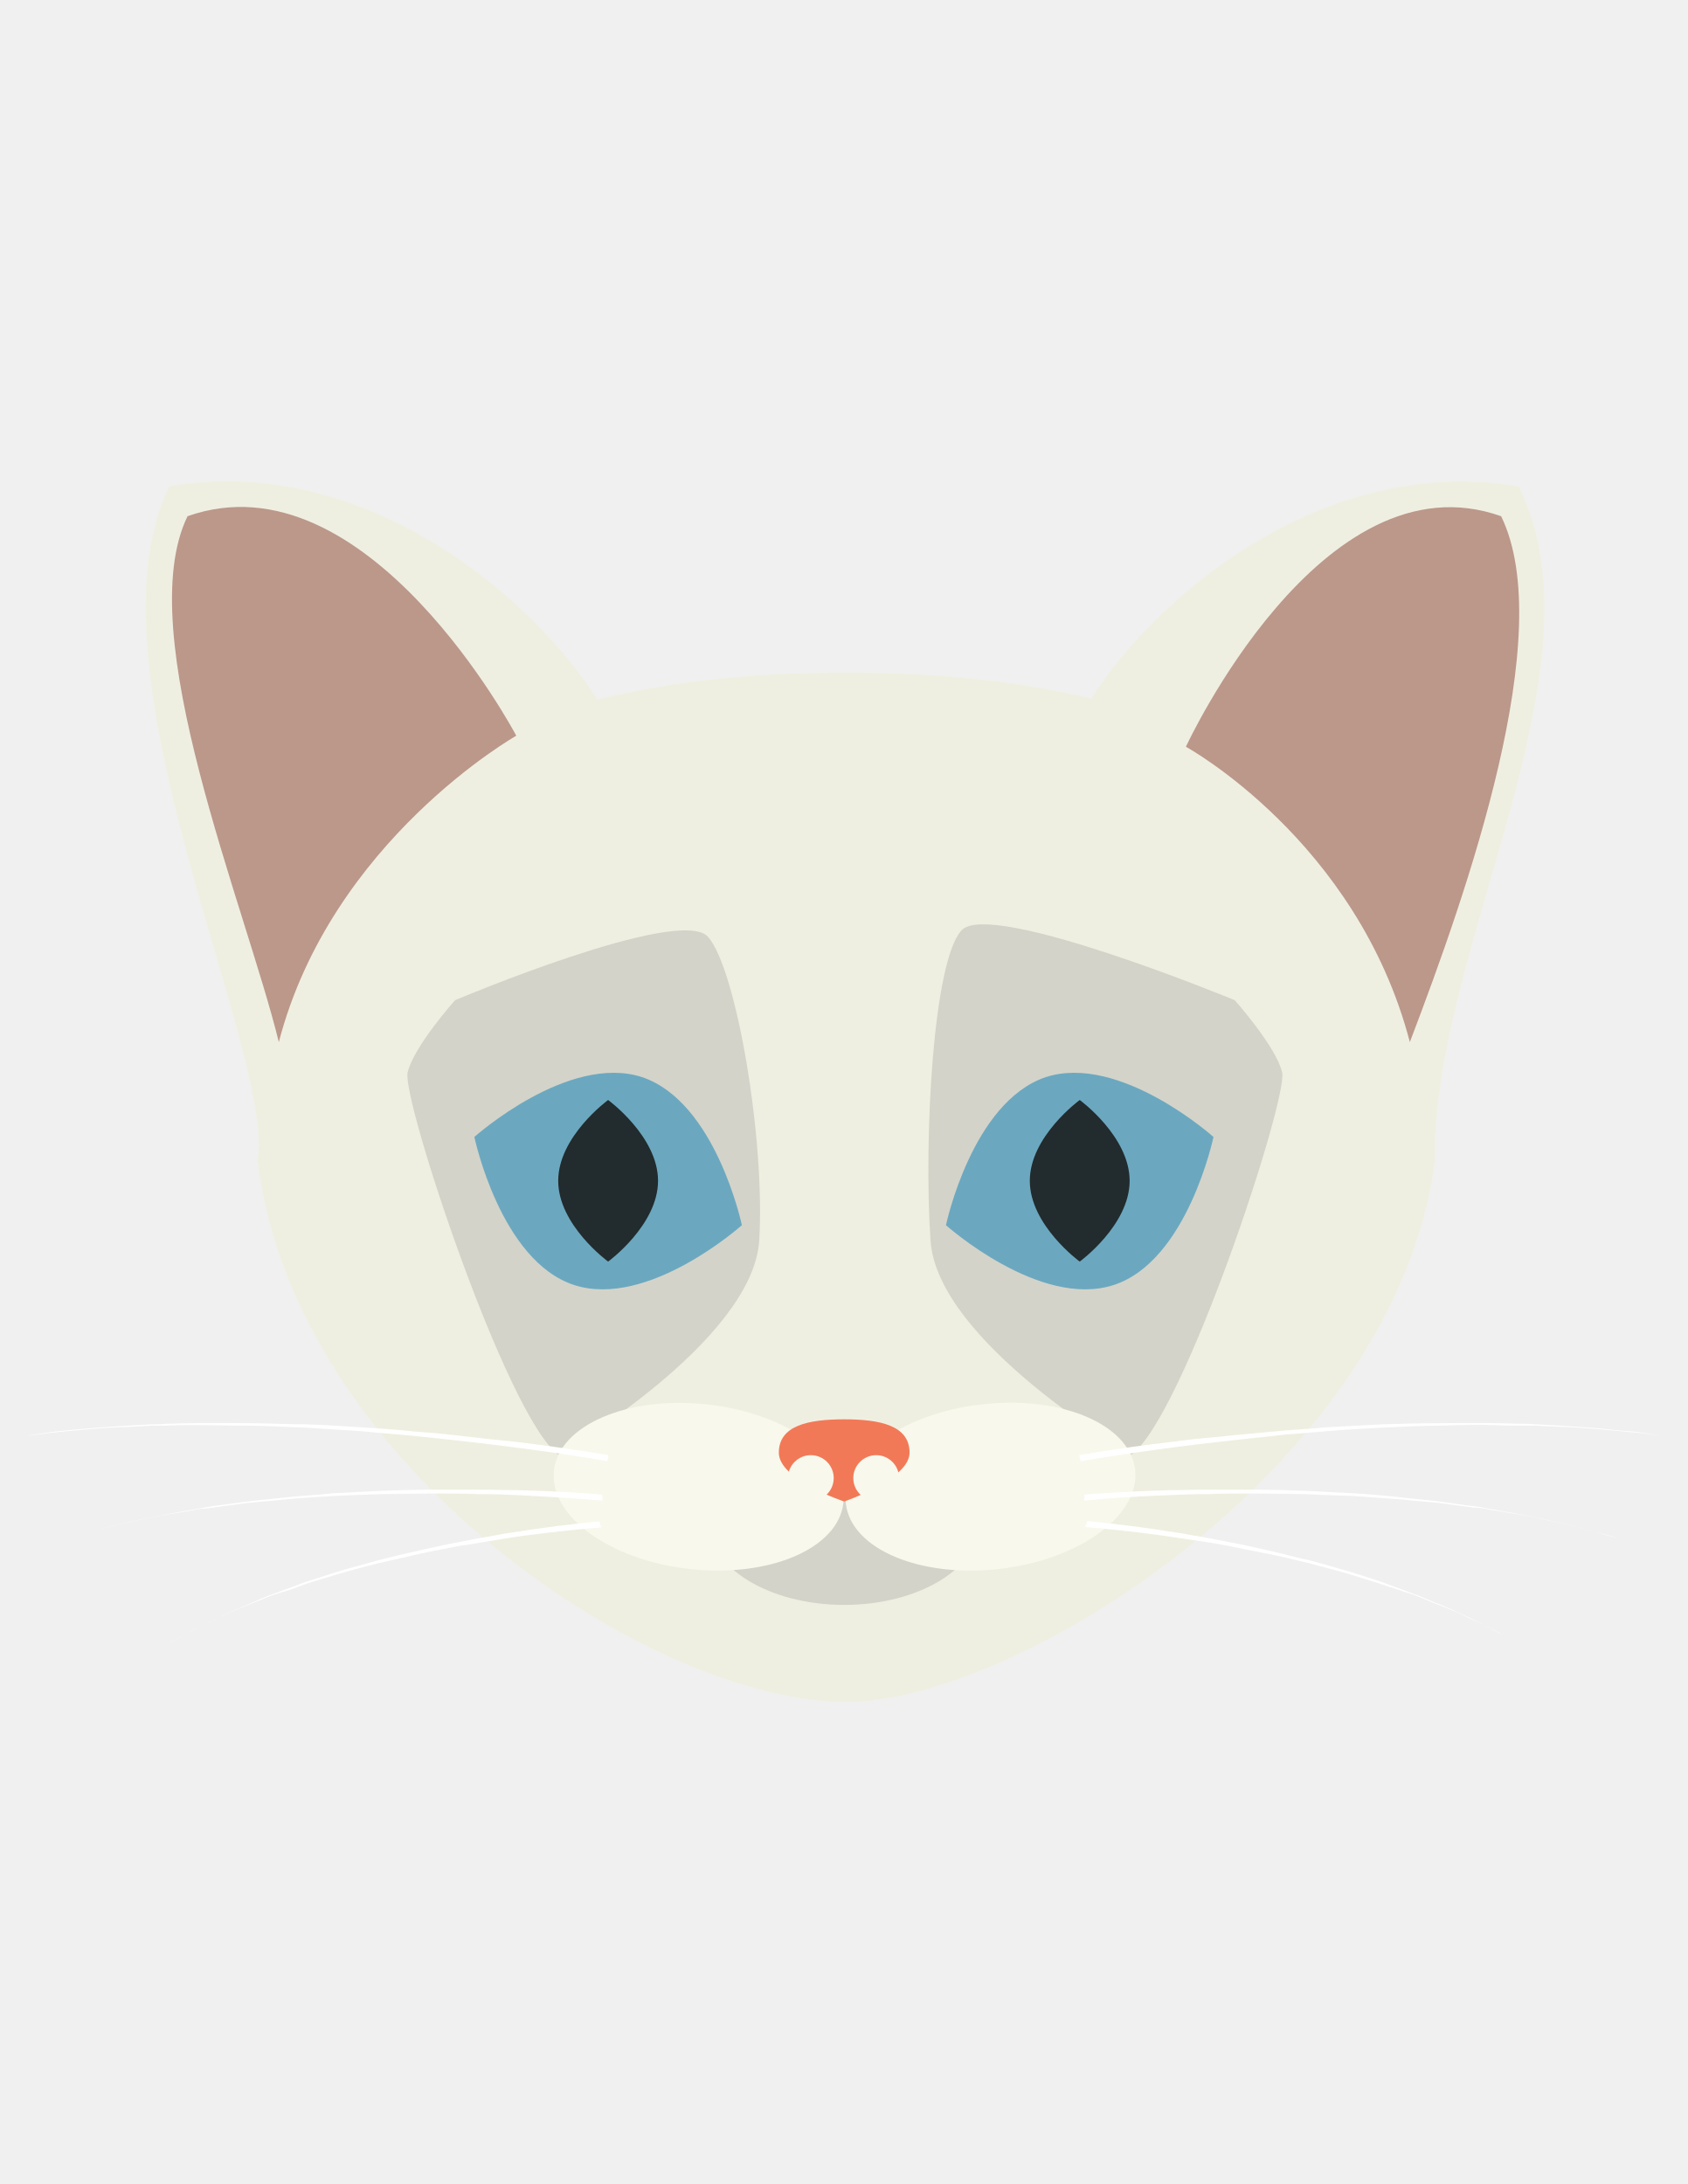
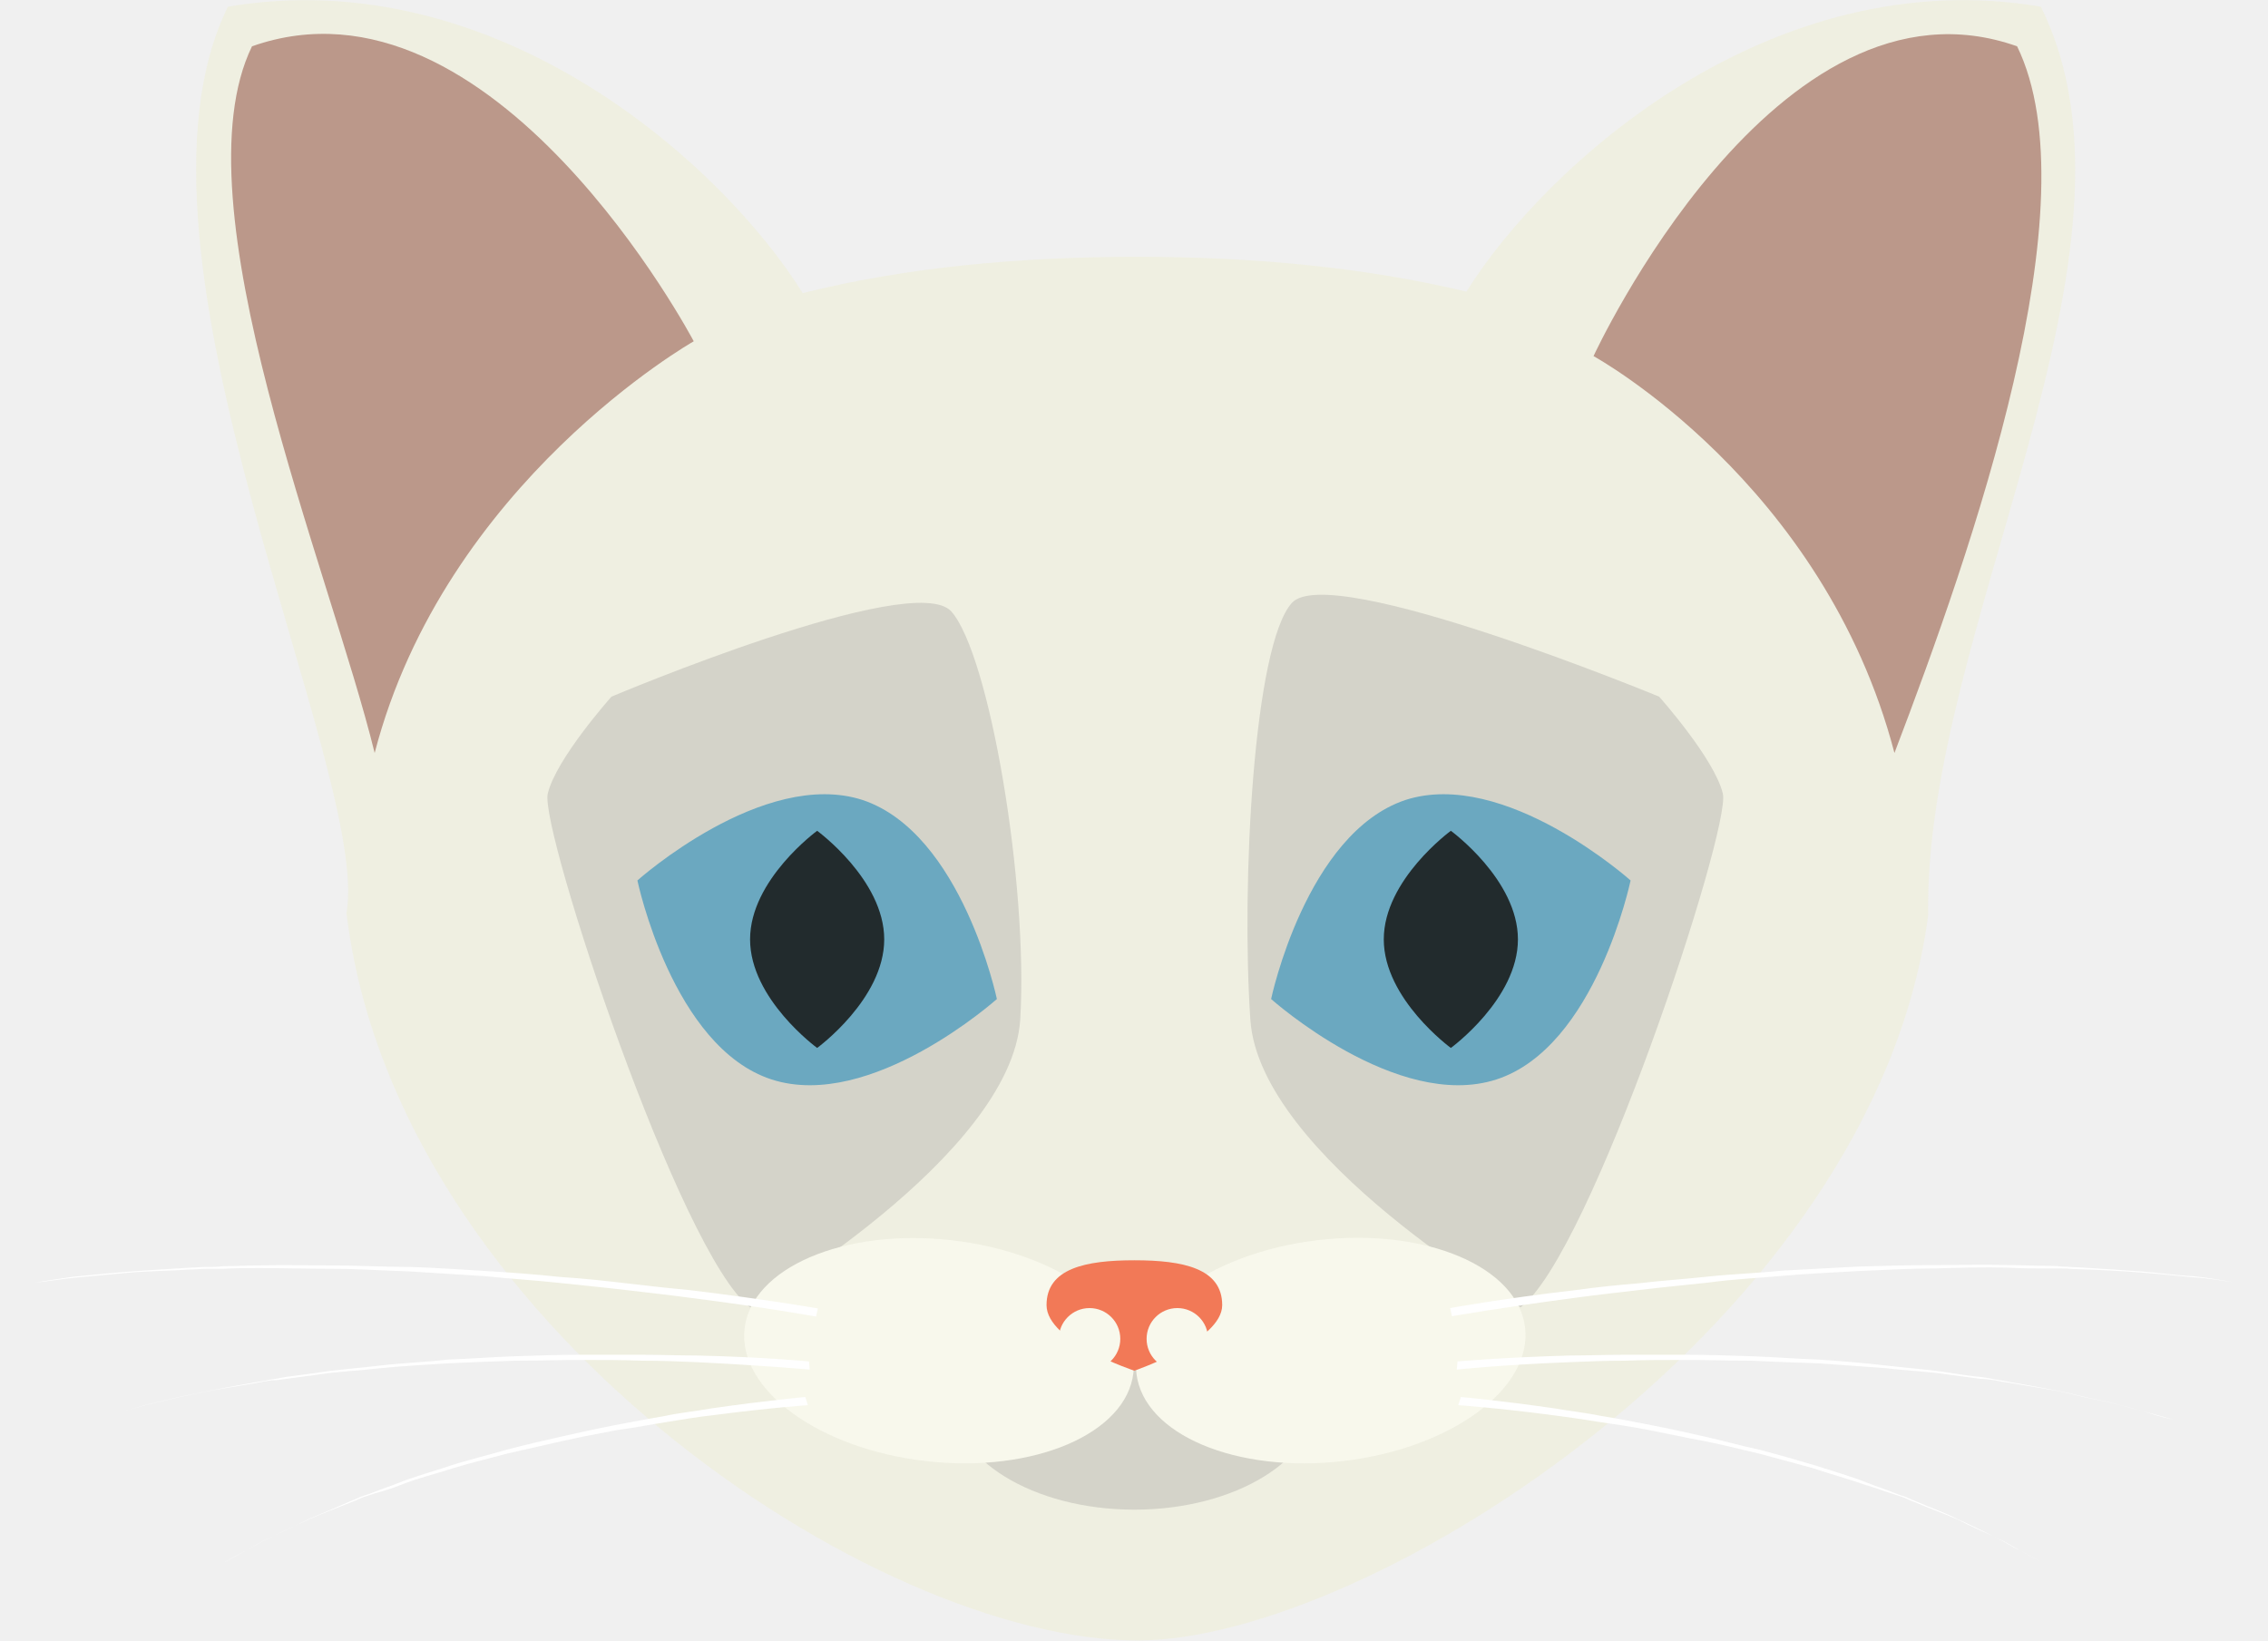
- <svg xmlns="http://www.w3.org/2000/svg" version="1.1" id="Layer_1" x="0px" y="0px" viewBox="0 0 612 792" enable-background="new 0 0 612 792" xml:space="preserve">
+ <svg xmlns="http://www.w3.org/2000/svg" version="1.1" id="Layer_1" x="0px" y="0px" viewBox="0 0 612 442.7" enable-background="new 0 0 612 442.7" xml:space="preserve">
  <g>
-     <path fill="#EFEFE1" d="M479.9,422.6" />
-     <path fill="#EFEFE1" d="M550.7,176.4c-72.7-12.3-133.5,42.5-155,76.9c-27.1-6.5-57.2-9.4-88.8-9.4c-32.2,0-62.8,2.9-90.3,9.8l0,0   c-21.5-34.4-82.3-89.7-155.2-77.4c-32.6,66.2,38.7,206.4,32,244.6l0,0c13.2,110,142.2,196.3,213.5,196.3   c62.2,0,198.8-85.9,213.3-195.7C519,344.8,583.4,242.4,550.7,176.4z" />
-     <path fill="#BB988A" d="M187.2,266.8c0,0-54.1-102.6-119.2-79.6c-20.6,42.3,21,141.3,33.1,190.7   C120.1,304.8,187.2,266.8,187.2,266.8z" />
-     <path fill="#BB988A" d="M430,270.8c0,0,49.2-106.7,114.3-83.6c20.6,42.3-12.1,135.7-33.1,190.7C492.1,304.8,430,270.8,430,270.8z" />
-     <path fill="#D4D3C9" d="M202.4,527.5c0,0,70.4-40.7,72.9-77.6c2.2-36.7-8.3-98.6-18.6-110.2c-10.3-11.4-91.7,23-91.7,23   s-15,16.8-17.2,26.2C145.6,398.5,183.6,513.4,202.4,527.5" />
-     <path fill="#D4D3C9" d="M410.3,527.5c0,0-70.4-40.7-72.9-77.6c-2.5-36.9,0.9-101.1,11.2-112.5c10.3-11.4,99.1,25.3,99.1,25.3   s15,16.8,17.2,26.2C467.1,398.5,429.3,513.4,410.3,527.5" />
-     <path fill="#6BA8C0" d="M269,444.3c0,0-34,30.4-60.8,21.7S172,412.3,172,412.3s34-30.4,60.8-21.7C259.6,399.6,269,444.3,269,444.3z   " />
-     <path fill="#6BA8C0" d="M343,444.3c0,0,34,30.4,60.8,21.7c26.8-8.7,36.2-53.7,36.2-53.7s-34-30.4-60.8-21.7   C352.4,399.6,343,444.3,343,444.3z" />
-     <path fill="#222B2D" d="M409.6,428.2c0,16.1-18.1,29.3-18.1,29.3s-18.1-13.2-18.1-29.3s18.1-29.3,18.1-29.3   S409.6,412.1,409.6,428.2z" />
-     <path fill="#222B2D" d="M238.6,428.2c0,16.1-18.1,29.3-18.1,29.3s-18.1-13.2-18.1-29.3s18.1-29.3,18.1-29.3   S238.6,412.1,238.6,428.2z" />
-     <path fill="#FFFFFF" d="M228.3,527.5" />
-     <ellipse fill="#D4D3C9" cx="306.1" cy="551.6" rx="49.4" ry="30.4" />
-     <ellipse transform="matrix(0.1122 -0.9937 0.9937 0.1122 -310.7982 730.3698)" fill="#F8F8EC" cx="253.3" cy="539.1" rx="30" ry="52.8" />
-     <ellipse transform="matrix(-0.1175 -0.9931 0.9931 -0.1175 -134.0437 959.0867)" fill="#F8F8EC" cx="359.1" cy="539.1" rx="30" ry="52.8" />
-     <path fill="#F27957" d="M329.8,526.8c0,9.6-23.7,17.7-23.7,17.7s-23.7-7.8-23.7-17.7c0-9.8,10.5-12.1,23.7-12.1   S329.8,517,329.8,526.8z" />
-     <circle fill="#F8F8EC" cx="294" cy="536" r="8.3" />
-     <circle fill="#F8F8EC" cx="317.7" cy="536" r="8.3" />
+     <path fill="#EFEFE1" d="M479.9,248" />
+     <path fill="#EFEFE1" d="M550.7,1.8c-72.7-12.3-133.5,42.5-155,76.9c-27.1-6.5-57.2-9.4-88.8-9.4c-32.2,0-62.8,2.9-90.3,9.8l0,0   C195.2,44.7,134.4-10.5,61.5,1.8c-32.6,66.2,38.7,206.4,32,244.6l0,0c13.2,110,142.2,196.3,213.5,196.3   c62.2,0,198.8-85.9,213.3-195.7C519,170.1,583.4,67.7,550.7,1.8z" />
+     <path fill="#BB988A" d="M187.2,92.1c0,0-54.1-102.6-119.2-79.6c-20.6,42.3,21,141.3,33.1,190.7C120.1,130.1,187.2,92.1,187.2,92.1z   " />
+     <path fill="#BB988A" d="M430,96.1c0,0,49.2-106.7,114.3-83.6c20.6,42.3-12.1,135.7-33.1,190.7C492.1,130.1,430,96.1,430,96.1z" />
+     <path fill="#D4D3C9" d="M202.4,352.8c0,0,70.4-40.7,72.9-77.6c2.2-36.7-8.3-98.6-18.6-110.2c-10.3-11.4-91.7,23-91.7,23   s-15,16.8-17.2,26.2C145.6,223.8,183.6,338.7,202.4,352.8" />
+     <path fill="#D4D3C9" d="M410.3,352.8c0,0-70.4-40.7-72.9-77.6c-2.5-36.9,0.9-101.1,11.2-112.5c10.3-11.4,99.1,25.3,99.1,25.3   s15,16.8,17.2,26.2C467.1,223.8,429.3,338.7,410.3,352.8" />
+     <path fill="#6BA8C0" d="M269,269.6c0,0-34,30.4-60.8,21.7c-26.8-8.7-36.2-53.7-36.2-53.7s34-30.4,60.8-21.7   C259.6,224.9,269,269.6,269,269.6z" />
+     <path fill="#6BA8C0" d="M343,269.6c0,0,34,30.4,60.8,21.7c26.8-8.7,36.2-53.7,36.2-53.7s-34-30.4-60.8-21.7   C352.4,224.9,343,269.6,343,269.6z" />
+     <path fill="#222B2D" d="M409.6,253.5c0,16.1-18.1,29.3-18.1,29.3s-18.1-13.2-18.1-29.3s18.1-29.3,18.1-29.3   S409.6,237.4,409.6,253.5z" />
+     <path fill="#222B2D" d="M238.6,253.5c0,16.1-18.1,29.3-18.1,29.3s-18.1-13.2-18.1-29.3s18.1-29.3,18.1-29.3   S238.6,237.4,238.6,253.5z" />
+     <path fill="#FFFFFF" d="M228.3,352.8" />
+     <ellipse fill="#D4D3C9" cx="306.1" cy="377" rx="49.4" ry="30.4" />
+     <ellipse transform="matrix(0.1122 -0.9937 0.9937 0.1122 -137.2438 575.309)" fill="#F8F8EC" cx="253.3" cy="364.5" rx="30" ry="52.8" />
+     <ellipse transform="matrix(-0.1175 -0.9931 0.9931 -0.1175 39.4037 763.908)" fill="#F8F8EC" cx="359.1" cy="364.4" rx="30" ry="52.8" />
+     <path fill="#F27957" d="M329.8,352.2c0,9.6-23.7,17.7-23.7,17.7s-23.7-7.8-23.7-17.7s10.5-12.1,23.7-12.1S329.8,342.3,329.8,352.2z   " />
+     <circle fill="#F8F8EC" cx="294" cy="361.3" r="8.3" />
+     <circle fill="#F8F8EC" cx="317.7" cy="361.3" r="8.3" />
    <g>
-       <path fill="#FFFFFF" d="M220.2,529.9c0,0-13.6-2.5-34.2-5.1c-5.1-0.7-10.7-1.3-16.5-2s-12.1-1.3-18.6-2    c-6.5-0.7-13.2-1.1-19.9-1.8c-6.7-0.4-13.6-0.9-20.6-1.3c-6.9-0.2-13.9-0.7-20.6-0.7s-13.4-0.2-19.9-0.2c-3.4,0-6.5,0-9.6,0.2    c-1.6,0-3.1,0-4.7,0c-1.6,0-3.1,0.2-4.5,0.2c-6,0.4-11.6,0.4-16.8,0.9c-5.1,0.4-9.8,0.9-14.1,1.3c-4.2,0.4-7.8,1.1-10.7,1.3    c-6,0.9-9.4,1.3-9.4,1.3s3.4-0.4,9.4-1.3c2.9-0.4,6.7-1.1,10.7-1.6c4.2-0.4,8.9-0.9,14.1-1.3c5.1-0.4,10.7-0.7,16.8-1.1    c1.6,0,2.9-0.2,4.5-0.2c1.6,0,3.1,0,4.7-0.2c3.1,0,6.3-0.2,9.6-0.2c6.5-0.2,13.2,0,20.1,0c6.7,0,13.6,0.4,20.6,0.4    c6.9,0.2,13.9,0.7,20.6,1.1c6.7,0.4,13.4,0.9,19.9,1.6c6.5,0.4,12.7,1.1,18.6,1.8c6,0.7,11.4,1.3,16.8,1.8    c20.6,2.5,34.2,4.9,34.2,4.9L220.2,529.9z" />
+       <path fill="#FFFFFF" d="M220.2,355.3c0,0-13.6-2.5-34.2-5.1c-5.1-0.7-10.7-1.3-16.5-2c-5.8-0.7-12.1-1.3-18.6-2    c-6.5-0.7-13.2-1.1-19.9-1.8c-6.7-0.4-13.6-0.9-20.6-1.3c-6.9-0.2-13.9-0.7-20.6-0.7s-13.4-0.2-19.9-0.2c-3.4,0-6.5,0-9.6,0.2    c-1.6,0-3.1,0-4.7,0s-3.1,0.2-4.5,0.2c-6,0.4-11.6,0.4-16.8,0.9s-9.8,0.9-14.1,1.3c-4.2,0.4-7.8,1.1-10.7,1.3    c-6,0.9-9.4,1.3-9.4,1.3s3.4-0.4,9.4-1.3c2.9-0.4,6.7-1.1,10.7-1.6c4.2-0.4,8.9-0.9,14.1-1.3c5.1-0.4,10.7-0.7,16.8-1.1    c1.6,0,2.9-0.2,4.5-0.2s3.1,0,4.7-0.2c3.1,0,6.3-0.2,9.6-0.2c6.5-0.2,13.2,0,20.1,0c6.7,0,13.6,0.4,20.6,0.4    c6.9,0.2,13.9,0.7,20.6,1.1c6.7,0.4,13.4,0.9,19.9,1.6c6.5,0.4,12.7,1.1,18.6,1.8c6,0.7,11.4,1.3,16.8,1.8    c20.6,2.5,34.2,4.9,34.2,4.9L220.2,355.3z" />
    </g>
    <g>
-       <path fill="#FFFFFF" d="M218.5,544.2c0,0-12.1-1.1-30.4-2c-4.5-0.2-9.4-0.4-14.8-0.4c-5.1-0.2-10.7-0.2-16.5-0.2    c-5.8,0-11.6,0.2-17.7,0.2c-6,0.2-12.1,0.4-18.1,0.7c-6,0.4-12.1,0.7-18.1,1.3c-6,0.7-11.9,0.9-17.4,1.8c-2.9,0.4-5.6,0.7-8.3,1.1    c-1.3,0.2-2.7,0.4-4,0.4c-1.3,0.2-2.7,0.4-4,0.7c-5.1,0.9-10.1,1.6-14.5,2.5s-8.5,1.8-12.1,2.7c-3.6,0.7-6.7,1.8-9.4,2.5    c-5.1,1.3-8,2.2-8,2.2s2.9-0.9,8-2.2c2.7-0.7,5.6-1.8,9.2-2.5c3.6-0.9,7.6-1.8,12.1-2.7c4.5-0.9,9.4-1.8,14.5-2.7    c1.3-0.2,2.7-0.4,4-0.7s2.7-0.4,4-0.7c2.7-0.4,5.6-0.7,8.3-1.1c5.6-0.9,11.6-1.3,17.4-2c6-0.7,12.1-0.9,18.1-1.6    c6-0.2,12.1-0.7,18.1-0.9c6-0.2,11.9-0.4,17.7-0.4s11.2,0,16.5,0c5.1,0,10.3,0.2,14.8,0.2c18.3,0.4,30.4,1.6,30.4,1.6L218.5,544.2    z" />
+       <path fill="#FFFFFF" d="M218.5,369.6c0,0-12.1-1.1-30.4-2c-4.5-0.2-9.4-0.4-14.8-0.4c-5.1-0.2-10.7-0.2-16.5-0.2    s-11.6,0.2-17.7,0.2c-6,0.2-12.1,0.4-18.1,0.7c-6,0.4-12.1,0.7-18.1,1.3c-6,0.7-11.9,0.9-17.4,1.8c-2.9,0.4-5.6,0.7-8.3,1.1    c-1.3,0.2-2.7,0.4-4,0.4c-1.3,0.2-2.7,0.4-4,0.7c-5.1,0.9-10.1,1.6-14.5,2.5c-4.5,0.9-8.5,1.8-12.1,2.7c-3.6,0.7-6.7,1.8-9.4,2.5    c-5.1,1.3-8,2.2-8,2.2s2.9-0.9,8-2.2c2.7-0.7,5.6-1.8,9.2-2.5c3.6-0.9,7.6-1.8,12.1-2.7s9.4-1.8,14.5-2.7c1.3-0.2,2.7-0.4,4-0.7    c1.3-0.2,2.7-0.4,4-0.7c2.7-0.4,5.6-0.7,8.3-1.1c5.6-0.9,11.6-1.3,17.4-2c6-0.7,12.1-0.9,18.1-1.6c6-0.2,12.1-0.7,18.1-0.9    c6-0.2,11.9-0.4,17.7-0.4s11.2,0,16.5,0c5.1,0,10.3,0.2,14.8,0.2c18.3,0.4,30.4,1.6,30.4,1.6L218.5,369.6z" />
    </g>
    <g>
-       <path fill="#FFFFFF" d="M218,553.9c0,0-10.3,0.7-25.5,2.7c-3.8,0.4-8,1.1-12.3,1.8c-4.5,0.7-8.9,1.6-13.6,2.2    c-4.7,0.9-9.6,1.8-14.5,2.9c-4.9,1.1-9.8,2.2-15,3.4c-4.9,1.3-9.8,2.5-14.8,4c-4.9,1.6-9.6,2.7-14.1,4.5c-2.2,0.9-4.5,1.6-6.7,2.2    c-1.1,0.4-2.2,0.7-3.4,1.1c-1.1,0.4-2,0.9-3.1,1.3c-4,1.6-8,3.1-11.6,4.7c-3.6,1.6-6.7,3.1-9.6,4.5c-2.9,1.3-5.1,2.7-7.2,3.8    c-4,2.2-6.3,3.4-6.3,3.4s2.2-1.3,6.3-3.4c2-1.1,4.2-2.5,7.2-3.8c2.9-1.3,6-2.9,9.4-4.5c3.6-1.6,7.4-3.1,11.4-4.9    c1.1-0.4,2-0.9,3.1-1.3c1.1-0.4,2.2-0.7,3.1-1.1c2.2-0.9,4.5-1.6,6.7-2.5c4.5-1.8,9.4-3.1,14.1-4.7c4.9-1.6,9.8-2.7,14.8-4.2    c4.9-1.3,10.1-2.5,15-3.6c4.9-1.1,9.8-2.2,14.5-3.1s9.4-1.8,13.6-2.5c4.2-0.9,8.5-1.3,12.3-2c15.2-2.2,25.5-3.1,25.5-3.1    L218,553.9z" />
+       <path fill="#FFFFFF" d="M218,379.2c0,0-10.3,0.7-25.5,2.7c-3.8,0.4-8,1.1-12.3,1.8c-4.5,0.7-8.9,1.6-13.6,2.2    c-4.7,0.9-9.6,1.8-14.5,2.9s-9.8,2.2-15,3.4c-4.9,1.3-9.8,2.5-14.8,4c-4.9,1.6-9.6,2.7-14.1,4.5c-2.2,0.9-4.5,1.6-6.7,2.2    c-1.1,0.4-2.2,0.7-3.4,1.1c-1.1,0.4-2,0.9-3.1,1.3c-4,1.6-8,3.1-11.6,4.7c-3.6,1.6-6.7,3.1-9.6,4.5c-2.9,1.3-5.1,2.7-7.2,3.8    c-4,2.2-6.3,3.4-6.3,3.4s2.2-1.3,6.3-3.4c2-1.1,4.2-2.5,7.2-3.8c2.9-1.3,6-2.9,9.4-4.5c3.6-1.6,7.4-3.1,11.4-4.9    c1.1-0.4,2-0.9,3.1-1.3c1.1-0.4,2.2-0.7,3.1-1.1c2.2-0.9,4.5-1.6,6.7-2.5c4.5-1.8,9.4-3.1,14.1-4.7c4.9-1.6,9.8-2.7,14.8-4.2    c4.9-1.3,10.1-2.5,15-3.6c4.9-1.1,9.8-2.2,14.5-3.1c4.7-0.9,9.4-1.8,13.6-2.5c4.2-0.9,8.5-1.3,12.3-2c15.2-2.2,25.5-3.1,25.5-3.1    L218,379.2z" />
    </g>
    <g>
-       <path fill="#FFFFFF" d="M391.3,527.7c0,0,13.6-2.5,34.2-4.9c5.1-0.7,10.7-1.3,16.8-1.8c5.8-0.7,12.1-1.1,18.6-1.8    c6.5-0.7,13.2-0.9,19.9-1.6c6.7-0.4,13.6-0.7,20.6-1.1c6.9-0.2,13.9-0.4,20.6-0.4c6.7,0,13.6-0.2,20.1,0c3.4,0,6.5,0.2,9.6,0.2    c1.6,0,3.1,0,4.7,0.2c1.6,0,3.1,0.2,4.5,0.2c6,0.4,11.6,0.7,16.8,1.1s9.8,1.1,14.1,1.3c4.2,0.4,7.8,1.1,10.7,1.6    c6,0.9,9.4,1.3,9.4,1.3s-3.4-0.4-9.4-1.3c-2.9-0.4-6.7-1.1-10.7-1.3c-4.2-0.4-8.9-0.9-14.1-1.3c-5.1-0.4-10.7-0.7-16.8-0.9    c-1.6,0-2.9-0.2-4.5-0.2c-1.6,0-3.1,0-4.7,0c-3.1,0-6.3,0-9.6-0.2c-6.5-0.2-13.2,0-19.9,0.2c-6.7,0-13.6,0.4-20.6,0.7    c-6.9,0.4-13.9,0.7-20.6,1.3c-6.7,0.7-13.4,0.9-19.9,1.8c-6.5,0.7-12.7,1.3-18.6,2s-11.4,1.3-16.5,2c-20.6,2.7-34.2,5.1-34.2,5.1    L391.3,527.7z" />
+       <path fill="#FFFFFF" d="M391.3,353c0,0,13.6-2.5,34.2-4.9c5.1-0.7,10.7-1.3,16.8-1.8c5.8-0.7,12.1-1.1,18.6-1.8    c6.5-0.7,13.2-0.9,19.9-1.6c6.7-0.4,13.6-0.7,20.6-1.1c6.9-0.2,13.9-0.4,20.6-0.4s13.6-0.2,20.1,0c3.4,0,6.5,0.2,9.6,0.2    c1.6,0,3.1,0,4.7,0.2c1.6,0,3.1,0.2,4.5,0.2c6,0.4,11.6,0.7,16.8,1.1s9.8,1.1,14.1,1.3c4.2,0.4,7.8,1.1,10.7,1.6    c6,0.9,9.4,1.3,9.4,1.3s-3.4-0.4-9.4-1.3c-2.9-0.4-6.7-1.1-10.7-1.3c-4.2-0.4-8.9-0.9-14.1-1.3c-5.1-0.4-10.7-0.7-16.8-0.9    c-1.6,0-2.9-0.2-4.5-0.2s-3.1,0-4.7,0c-3.1,0-6.3,0-9.6-0.2c-6.5-0.2-13.2,0-19.9,0.2c-6.7,0-13.6,0.4-20.6,0.7    c-6.9,0.4-13.9,0.7-20.6,1.3s-13.4,0.9-19.9,1.8c-6.5,0.7-12.7,1.3-18.6,2c-5.8,0.7-11.4,1.3-16.5,2c-20.6,2.7-34.2,5.1-34.2,5.1    L391.3,353z" />
    </g>
    <g>
-       <path fill="#FFFFFF" d="M393.3,542c0,0,12.1-1.1,30.4-1.6c4.5,0,9.6-0.2,14.8-0.2c5.1,0,10.7,0,16.5,0s11.6,0.2,17.7,0.4    c6,0.2,12.1,0.7,18.1,0.9c6,0.4,12.1,0.9,18.1,1.6c6,0.7,11.9,1.1,17.4,2c2.9,0.4,5.6,0.9,8.3,1.1c1.3,0.2,2.7,0.4,4,0.7    s2.7,0.4,4,0.7c5.1,0.9,10.1,1.8,14.5,2.7c4.5,1.1,8.5,2,12.1,2.7c3.6,0.9,6.7,1.8,9.2,2.5c5.1,1.6,8,2.2,8,2.2s-2.9-0.9-8-2.2    c-2.7-0.7-5.6-1.6-9.4-2.5c-3.6-0.7-7.8-1.6-12.1-2.7c-4.5-0.9-9.4-1.6-14.5-2.5c-1.3-0.2-2.7-0.4-4-0.7c-1.3-0.2-2.7-0.4-4-0.4    c-2.7-0.4-5.6-0.7-8.3-1.1c-5.6-0.9-11.6-1.1-17.4-1.8c-6-0.4-12.1-0.9-18.1-1.3c-6-0.2-12.1-0.4-18.1-0.7c-6,0-11.9-0.2-17.7-0.2    c-5.6,0-11.2,0-16.5,0.2c-5.1,0-10.1,0.2-14.8,0.4c-18.3,0.7-30.4,2-30.4,2L393.3,542z" />
+       <path fill="#FFFFFF" d="M393.3,367.4c0,0,12.1-1.1,30.4-1.6c4.5,0,9.6-0.2,14.8-0.2s10.7,0,16.5,0c5.8,0,11.6,0.2,17.7,0.4    c6,0.2,12.1,0.7,18.1,0.9c6,0.4,12.1,0.9,18.1,1.6c6,0.7,11.9,1.1,17.4,2c2.9,0.4,5.6,0.9,8.3,1.1c1.3,0.2,2.7,0.4,4,0.7    c1.3,0.2,2.7,0.4,4,0.7c5.1,0.9,10.1,1.8,14.5,2.7c4.5,1.1,8.5,2,12.1,2.7c3.6,0.9,6.7,1.8,9.2,2.5c5.1,1.6,8,2.2,8,2.2    s-2.9-0.9-8-2.2c-2.7-0.7-5.6-1.6-9.4-2.5c-3.6-0.7-7.8-1.6-12.1-2.7c-4.5-0.9-9.4-1.6-14.5-2.5c-1.3-0.2-2.7-0.4-4-0.7    c-1.3-0.2-2.7-0.4-4-0.4c-2.7-0.4-5.6-0.7-8.3-1.1c-5.6-0.9-11.6-1.1-17.4-1.8c-6-0.4-12.1-0.9-18.1-1.3c-6-0.2-12.1-0.4-18.1-0.7    c-6,0-11.9-0.2-17.7-0.2c-5.6,0-11.2,0-16.5,0.2c-5.1,0-10.1,0.2-14.8,0.4c-18.3,0.7-30.4,2-30.4,2L393.3,367.4z" />
    </g>
    <g>
-       <path fill="#FFFFFF" d="M394.2,551.6c0,0,10.3,0.9,25.5,3.1c3.8,0.7,8,1.1,12.3,2c4.5,0.7,8.9,1.6,13.6,2.5    c4.7,0.9,9.6,2,14.5,3.1c4.9,1.1,9.8,2.5,15,3.6c4.9,1.3,9.8,2.7,14.8,4.2c4.9,1.6,9.6,2.9,14.1,4.7c2.2,0.9,4.5,1.6,6.7,2.5    c1.1,0.4,2.2,0.9,3.1,1.1c1.1,0.4,2,0.9,3.1,1.3c4,1.8,8,3.1,11.4,4.9c3.6,1.6,6.7,3.1,9.4,4.5c2.9,1.3,5.1,2.9,7.2,3.8    c4,2.2,6.3,3.4,6.3,3.4s-2.2-1.1-6.3-3.4c-2-1.1-4.2-2.5-7.2-3.8c-2.9-1.3-6-2.7-9.6-4.5c-3.6-1.6-7.4-2.9-11.6-4.7    c-1.1-0.4-2-0.9-3.1-1.3c-1.1-0.4-2.2-0.7-3.4-1.1c-2.2-0.7-4.5-1.6-6.7-2.2c-4.5-1.6-9.4-2.9-14.1-4.5c-4.9-1.3-9.8-2.7-14.8-4    c-4.9-1.1-10.1-2.5-15-3.4c-4.9-0.9-9.8-2-14.5-2.9c-4.7-0.9-9.4-1.6-13.6-2.2s-8.5-1.3-12.3-1.8c-15.2-2-25.5-2.7-25.5-2.7    L394.2,551.6z" />
+       <path fill="#FFFFFF" d="M394.2,377c0,0,10.3,0.9,25.5,3.1c3.8,0.7,8,1.1,12.3,2c4.5,0.7,8.9,1.6,13.6,2.5c4.7,0.9,9.6,2,14.5,3.1    s9.8,2.5,15,3.6c4.9,1.3,9.8,2.7,14.8,4.2c4.9,1.6,9.6,2.9,14.1,4.7c2.2,0.9,4.5,1.6,6.7,2.5c1.1,0.4,2.2,0.9,3.1,1.1    c1.1,0.4,2,0.9,3.1,1.3c4,1.8,8,3.1,11.4,4.9c3.6,1.6,6.7,3.1,9.4,4.5c2.9,1.3,5.1,2.9,7.2,3.8c4,2.2,6.3,3.4,6.3,3.4    s-2.2-1.1-6.3-3.4c-2-1.1-4.2-2.5-7.2-3.8c-2.9-1.3-6-2.7-9.6-4.5c-3.6-1.6-7.4-2.9-11.6-4.7c-1.1-0.4-2-0.9-3.1-1.3    c-1.1-0.4-2.2-0.7-3.4-1.1c-2.2-0.7-4.5-1.6-6.7-2.2c-4.5-1.6-9.4-2.9-14.1-4.5c-4.9-1.3-9.8-2.7-14.8-4c-4.9-1.1-10.1-2.5-15-3.4    c-4.9-0.9-9.8-2-14.5-2.9c-4.7-0.9-9.4-1.6-13.6-2.2c-4.2-0.7-8.5-1.3-12.3-1.8c-15.2-2-25.5-2.7-25.5-2.7L394.2,377z" />
    </g>
  </g>
</svg>
